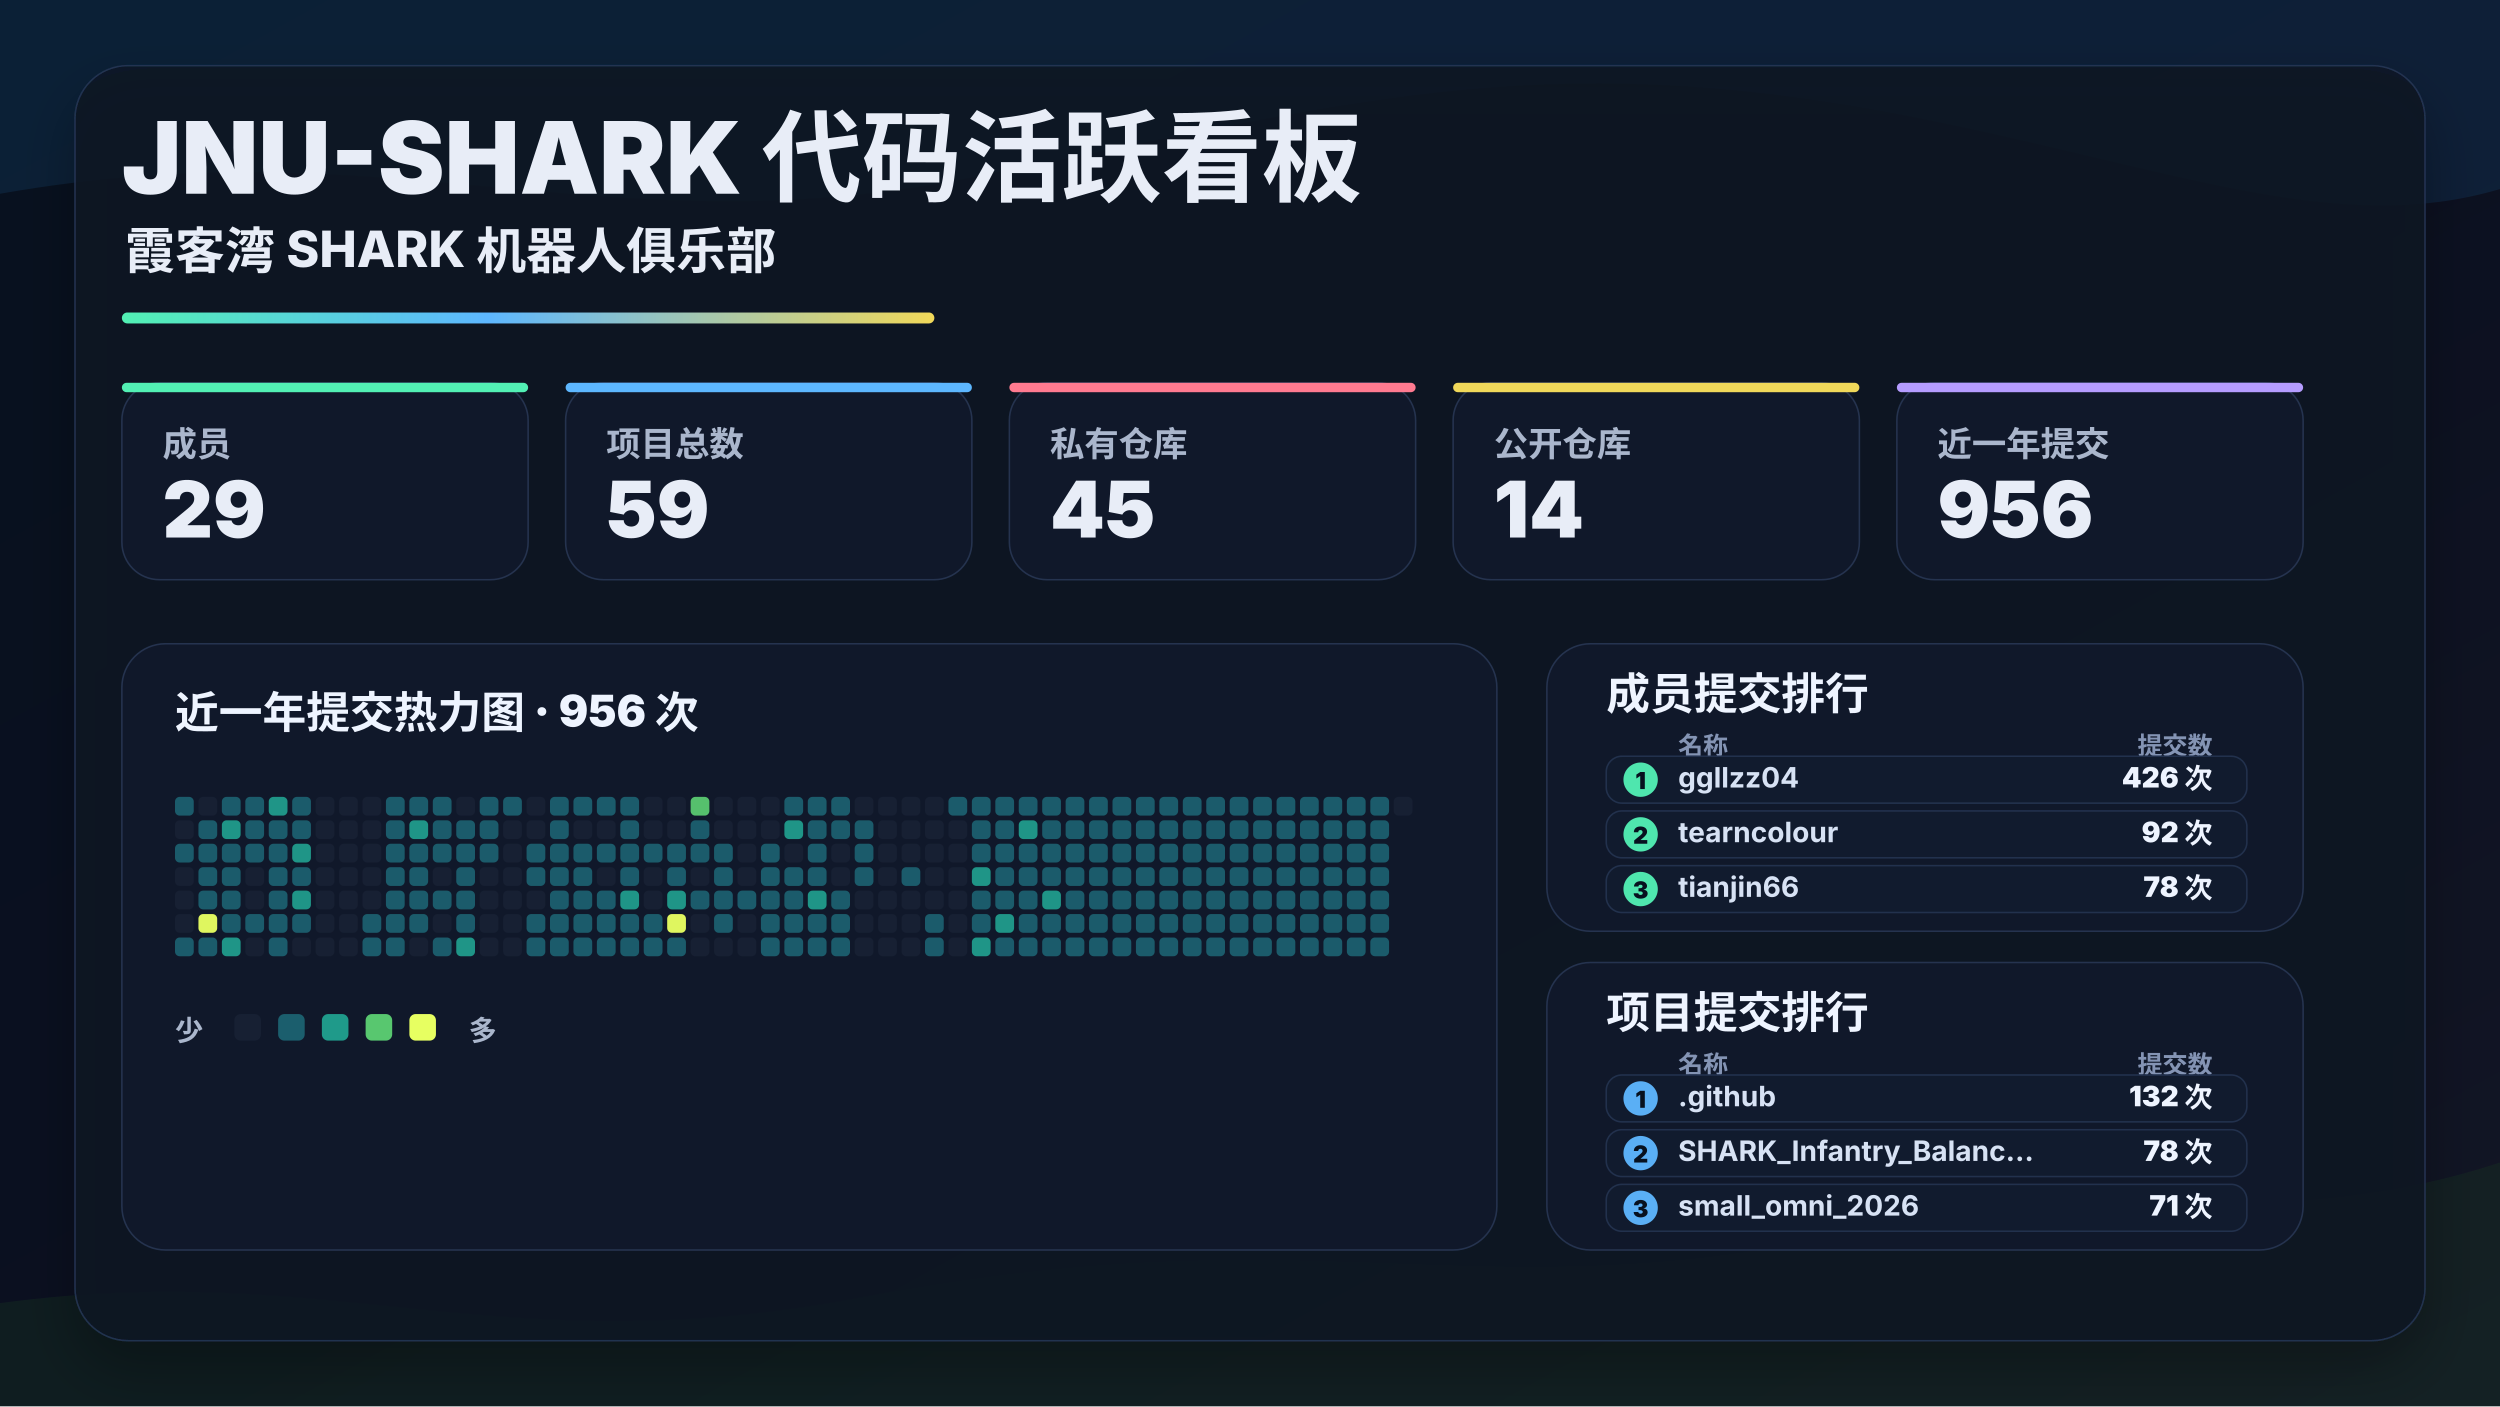
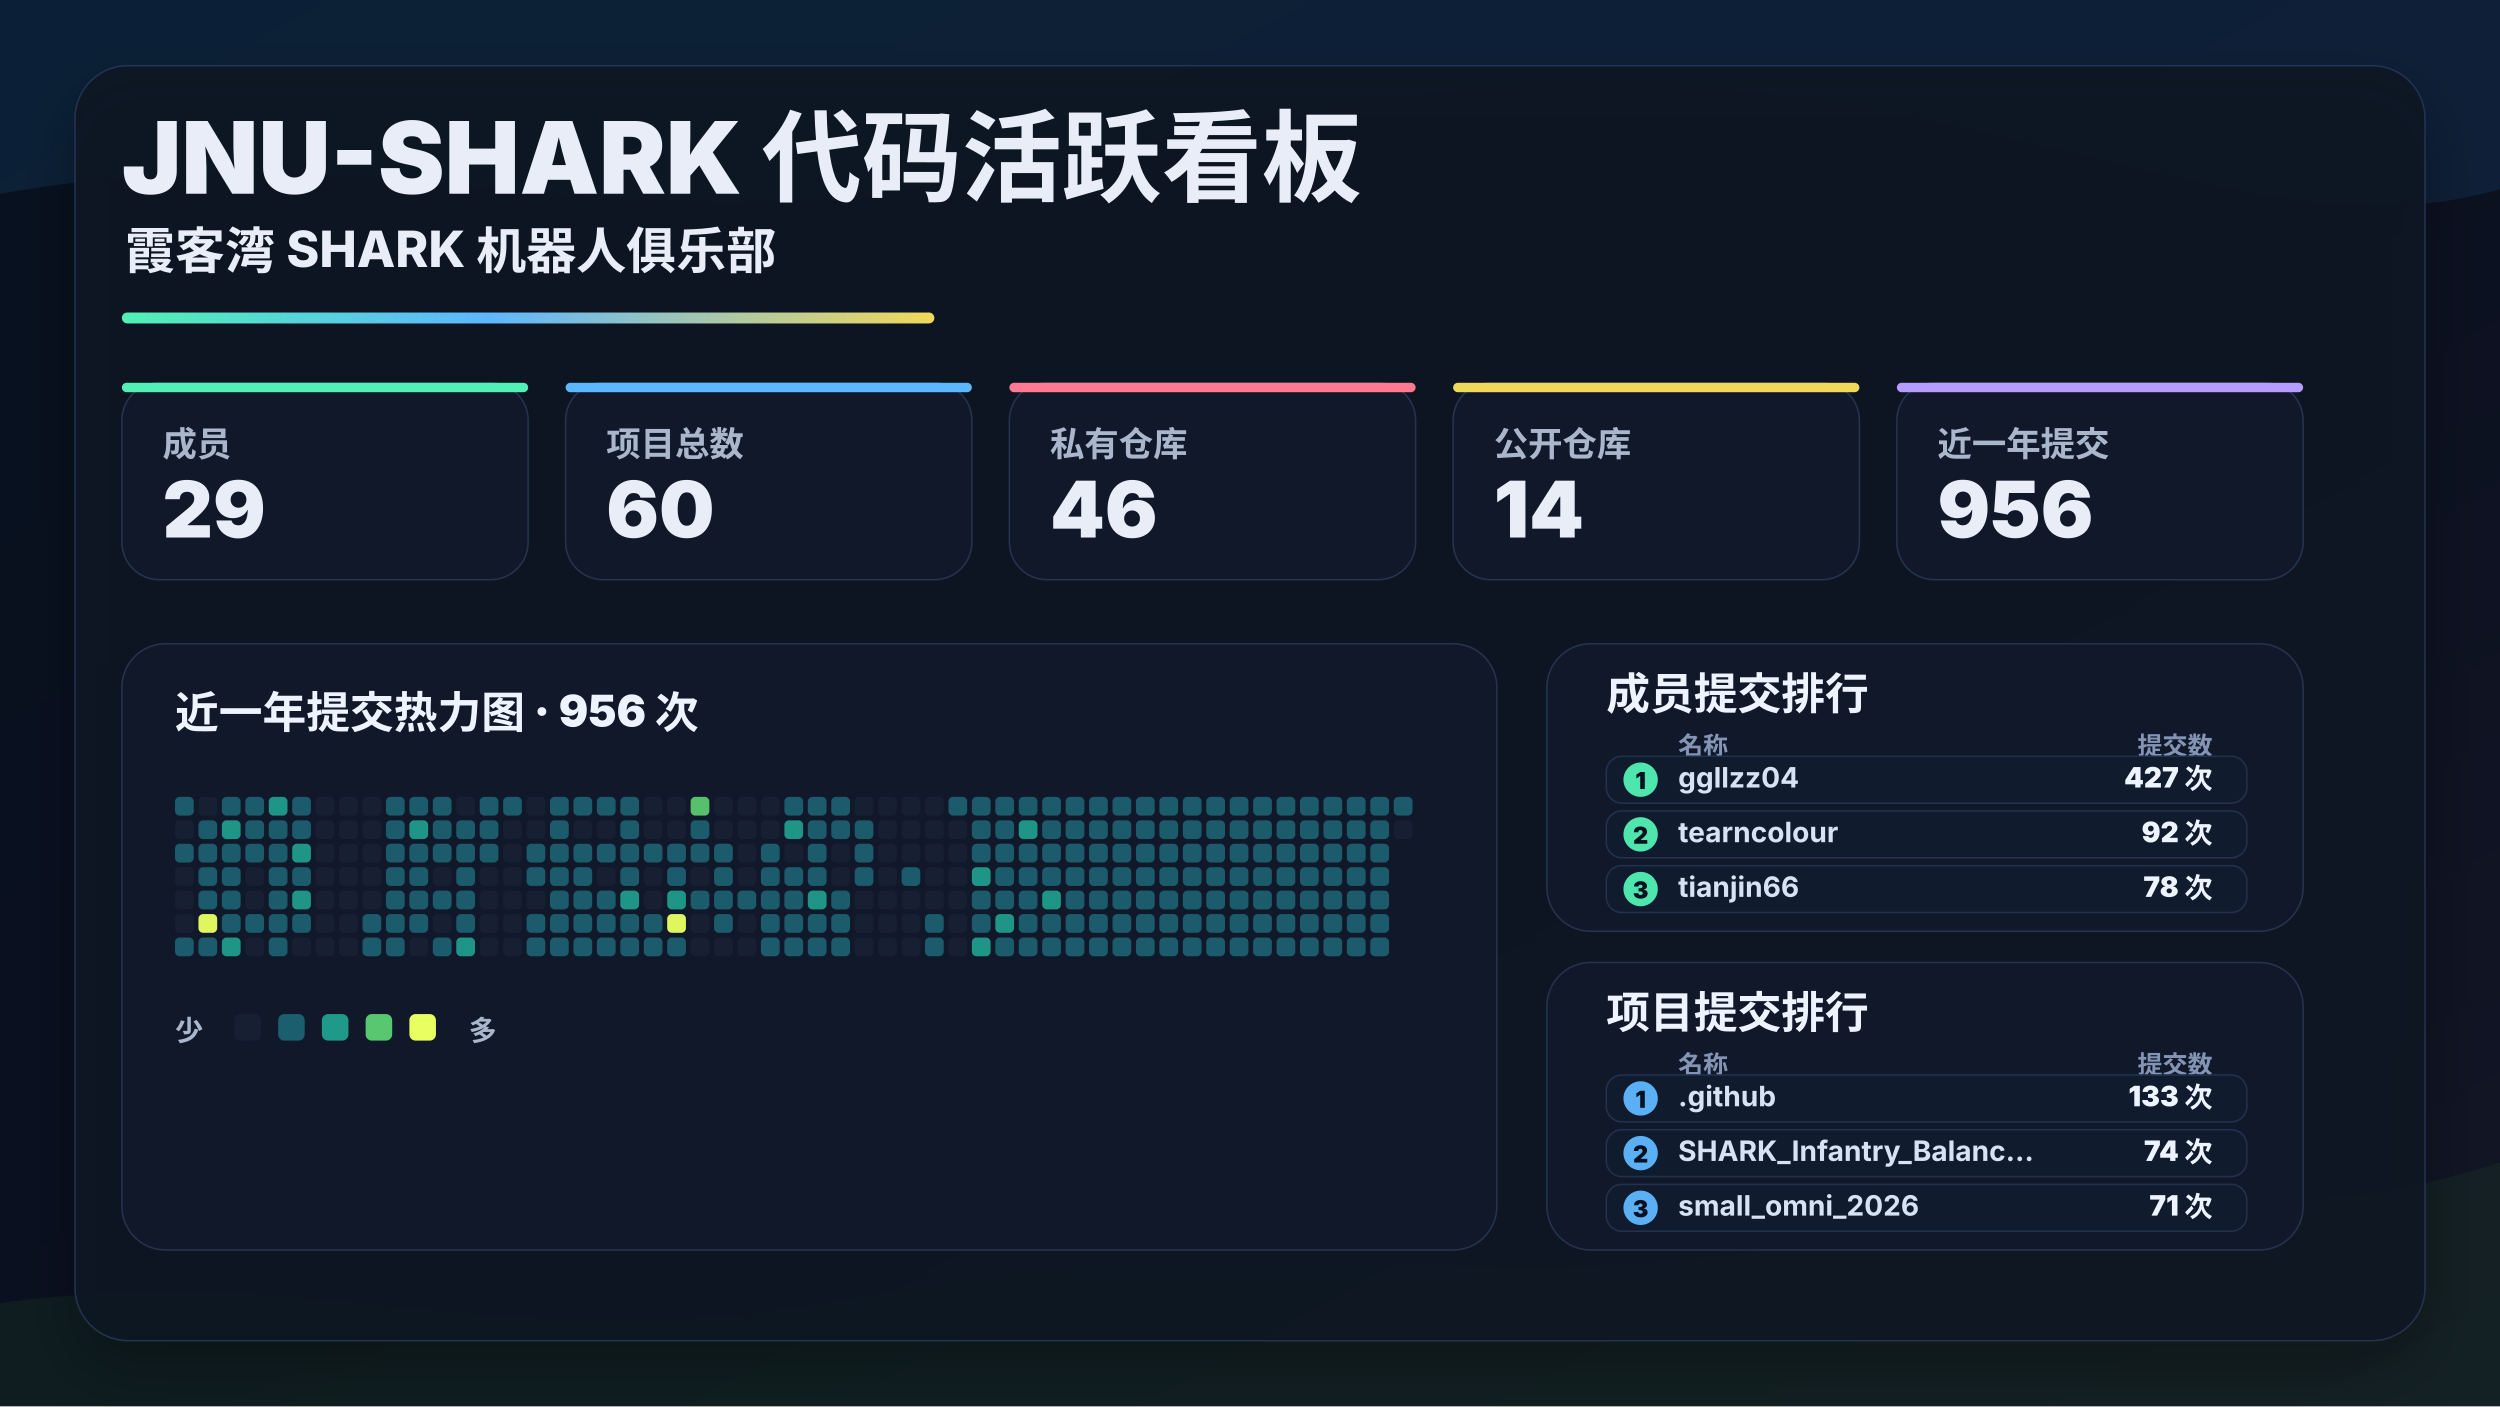
<svg xmlns="http://www.w3.org/2000/svg" width="1600" height="900" viewBox="0 0 1600 900" role="img" aria-labelledby="title desc">
  <defs>
    <linearGradient id="bg" x1="0" y1="0" x2="1" y2="1">
      <stop offset="0" stop-color="#07111f" />
      <stop offset="0.52" stop-color="#0b1020" />
      <stop offset="1" stop-color="#131625" />
    </linearGradient>
    <linearGradient id="hero" x1="0" y1="0" x2="1" y2="0">
      <stop offset="0" stop-color="#52f0b4" />
      <stop offset="0.45" stop-color="#5db7ff" />
      <stop offset="1" stop-color="#f0d85a" />
    </linearGradient>
    <filter id="softShadow" x="-10%" y="-10%" width="120%" height="120%">
      <feDropShadow dx="0" dy="18" stdDeviation="18" flood-color="#000000" flood-opacity="0.32" />
    </filter>
  </defs>
  <style>
    text { font-family: Inter, ui-sans-serif, system-ui, -apple-system, BlinkMacSystemFont, "Segoe UI", "PingFang SC", "Microsoft YaHei", sans-serif; fill: #e8edf7; }
    .title { font-size: 64px; font-weight: 900; letter-spacing: 0; }
    .subtitle { font-size: 32px; font-weight: 780; fill: #e8edf7; }
    .label { font-size: 22px; fill: #aab6cc; font-weight: 760; }
    .stat { font-size: 50px; font-weight: 900; }
    .section-title { font-size: 28px; font-weight: 860; fill: #eef4ff; }
    .table-head { font-size: 16px; fill: #8494b4; font-weight: 720; }
    .row-name { font-size: 18px; fill: #d7e2f4; font-weight: 720; }
    .row-value { font-size: 18px; fill: #eef4ff; font-weight: 860; }
    .rank { font-size: 15px; fill: #07111f; font-weight: 900; }
    .tiny { font-size: 18px; fill: #aab6cc; font-weight: 620; }
  </style>
  <rect width="1600" height="900" fill="url(#bg)" />
  <path d="M0 124 C250 80 385 160 620 114 C860 67 982 28 1220 74 C1392 108 1495 152 1600 121 L1600 0 L0 0 Z" fill="#12385c" opacity="0.38" />
  <path d="M0 834 C216 805 318 875 553 830 C835 776 935 837 1160 794 C1350 758 1464 789 1600 744 L1600 900 L0 900 Z" fill="#173622" opacity="0.36" />
  <g filter="url(#softShadow)">
    <rect x="48" y="42" width="1504" height="816" rx="34" fill="#0b1324" opacity="0.88" stroke="#263654" />
  </g>
  <text x="78" y="124" class="title">JNU-SHARK 代码活跃看板</text>
  <text x="80" y="172" class="subtitle">霞客湾 SHARK 机器人俱乐部</text>
  <rect x="78" y="200" width="520" height="7" rx="3.5" fill="url(#hero)" />
  <g>
    <rect x="78" y="245" width="260" height="126" rx="24" fill="#10182a" stroke="#25334f" />
    <rect x="78" y="245" width="260" height="6" rx="3" fill="#52f0b4" />
    <text x="104" y="292" class="label">成员</text>
    <text x="104" y="344" class="stat">29</text>
  </g>
  <g>
    <rect x="362" y="245" width="260" height="126" rx="24" fill="#10182a" stroke="#25334f" />
    <rect x="362" y="245" width="260" height="6" rx="3" fill="#5db7ff" />
    <text x="388" y="292" class="label">项目总数</text>
-     <text x="388" y="344" class="stat">59</text>
+     <text x="388" y="344" class="stat">60</text>
  </g>
  <g>
    <rect x="646" y="245" width="260" height="126" rx="24" fill="#10182a" stroke="#25334f" />
    <rect x="646" y="245" width="260" height="6" rx="3" fill="#ff7a90" />
    <text x="672" y="292" class="label">私有仓库</text>
-     <text x="672" y="344" class="stat">45</text>
+     <text x="672" y="344" class="stat">46</text>
  </g>
  <g>
    <rect x="930" y="245" width="260" height="126" rx="24" fill="#10182a" stroke="#25334f" />
    <rect x="930" y="245" width="260" height="6" rx="3" fill="#f0d85a" />
    <text x="956" y="292" class="label">公开仓库</text>
    <text x="956" y="344" class="stat">14</text>
  </g>
  <g>
    <rect x="1214" y="245" width="260" height="126" rx="24" fill="#10182a" stroke="#25334f" />
    <rect x="1214" y="245" width="260" height="6" rx="3" fill="#b59cff" />
    <text x="1240" y="292" class="label">近一年提交</text>
    <text x="1240" y="344" class="stat">956</text>
  </g>
  <rect x="78" y="412" width="880" height="388" rx="28" fill="#10182a" stroke="#25334f" />
  <text x="112" y="466" class="section-title">近一年提交热力图 · 956 次</text>
  <rect x="112" y="510" width="12" height="12" rx="3" fill="#1b5e6d" opacity="0.96" />
  <rect x="112" y="525" width="12" height="12" rx="3" fill="#172033" opacity="0.96" />
  <rect x="112" y="540" width="12" height="12" rx="3" fill="#1b5e6d" opacity="0.96" />
  <rect x="112" y="555" width="12" height="12" rx="3" fill="#172033" opacity="0.96" />
  <rect x="112" y="570" width="12" height="12" rx="3" fill="#172033" opacity="0.96" />
  <rect x="112" y="585" width="12" height="12" rx="3" fill="#172033" opacity="0.96" />
  <rect x="112" y="600" width="12" height="12" rx="3" fill="#1b5e6d" opacity="0.96" />
  <rect x="127" y="510" width="12" height="12" rx="3" fill="#172033" opacity="0.96" />
  <rect x="127" y="525" width="12" height="12" rx="3" fill="#1b5e6d" opacity="0.96" />
  <rect x="127" y="540" width="12" height="12" rx="3" fill="#1b5e6d" opacity="0.96" />
  <rect x="127" y="555" width="12" height="12" rx="3" fill="#1b5e6d" opacity="0.96" />
  <rect x="127" y="570" width="12" height="12" rx="3" fill="#1b5e6d" opacity="0.96" />
  <rect x="127" y="585" width="12" height="12" rx="3" fill="#e7ff61" opacity="0.96" />
  <rect x="127" y="600" width="12" height="12" rx="3" fill="#1b5e6d" opacity="0.96" />
  <rect x="142" y="510" width="12" height="12" rx="3" fill="#1b5e6d" opacity="0.96" />
  <rect x="142" y="525" width="12" height="12" rx="3" fill="#1f9a8a" opacity="0.96" />
  <rect x="142" y="540" width="12" height="12" rx="3" fill="#1b5e6d" opacity="0.96" />
  <rect x="142" y="555" width="12" height="12" rx="3" fill="#1b5e6d" opacity="0.96" />
  <rect x="142" y="570" width="12" height="12" rx="3" fill="#1b5e6d" opacity="0.96" />
  <rect x="142" y="585" width="12" height="12" rx="3" fill="#1b5e6d" opacity="0.96" />
  <rect x="142" y="600" width="12" height="12" rx="3" fill="#1f9a8a" opacity="0.96" />
  <rect x="157" y="510" width="12" height="12" rx="3" fill="#1b5e6d" opacity="0.96" />
  <rect x="157" y="525" width="12" height="12" rx="3" fill="#1b5e6d" opacity="0.96" />
  <rect x="157" y="540" width="12" height="12" rx="3" fill="#1b5e6d" opacity="0.96" />
  <rect x="157" y="555" width="12" height="12" rx="3" fill="#172033" opacity="0.96" />
  <rect x="157" y="570" width="12" height="12" rx="3" fill="#172033" opacity="0.96" />
  <rect x="157" y="585" width="12" height="12" rx="3" fill="#1b5e6d" opacity="0.96" />
  <rect x="157" y="600" width="12" height="12" rx="3" fill="#172033" opacity="0.96" />
  <rect x="172" y="510" width="12" height="12" rx="3" fill="#1f9a8a" opacity="0.96" />
  <rect x="172" y="525" width="12" height="12" rx="3" fill="#1b5e6d" opacity="0.96" />
  <rect x="172" y="540" width="12" height="12" rx="3" fill="#1b5e6d" opacity="0.96" />
  <rect x="172" y="555" width="12" height="12" rx="3" fill="#1b5e6d" opacity="0.96" />
  <rect x="172" y="570" width="12" height="12" rx="3" fill="#1b5e6d" opacity="0.96" />
  <rect x="172" y="585" width="12" height="12" rx="3" fill="#1b5e6d" opacity="0.96" />
  <rect x="172" y="600" width="12" height="12" rx="3" fill="#1b5e6d" opacity="0.96" />
  <rect x="187" y="510" width="12" height="12" rx="3" fill="#1b5e6d" opacity="0.96" />
  <rect x="187" y="525" width="12" height="12" rx="3" fill="#1b5e6d" opacity="0.96" />
  <rect x="187" y="540" width="12" height="12" rx="3" fill="#1f9a8a" opacity="0.96" />
  <rect x="187" y="555" width="12" height="12" rx="3" fill="#1b5e6d" opacity="0.96" />
  <rect x="187" y="570" width="12" height="12" rx="3" fill="#1f9a8a" opacity="0.96" />
  <rect x="187" y="585" width="12" height="12" rx="3" fill="#1b5e6d" opacity="0.96" />
  <rect x="187" y="600" width="12" height="12" rx="3" fill="#172033" opacity="0.96" />
  <rect x="202" y="510" width="12" height="12" rx="3" fill="#172033" opacity="0.96" />
  <rect x="202" y="525" width="12" height="12" rx="3" fill="#172033" opacity="0.96" />
  <rect x="202" y="540" width="12" height="12" rx="3" fill="#172033" opacity="0.96" />
  <rect x="202" y="555" width="12" height="12" rx="3" fill="#172033" opacity="0.96" />
  <rect x="202" y="570" width="12" height="12" rx="3" fill="#172033" opacity="0.96" />
  <rect x="202" y="585" width="12" height="12" rx="3" fill="#172033" opacity="0.96" />
  <rect x="202" y="600" width="12" height="12" rx="3" fill="#172033" opacity="0.96" />
  <rect x="217" y="510" width="12" height="12" rx="3" fill="#172033" opacity="0.96" />
  <rect x="217" y="525" width="12" height="12" rx="3" fill="#172033" opacity="0.96" />
  <rect x="217" y="540" width="12" height="12" rx="3" fill="#172033" opacity="0.96" />
  <rect x="217" y="555" width="12" height="12" rx="3" fill="#172033" opacity="0.96" />
  <rect x="217" y="570" width="12" height="12" rx="3" fill="#172033" opacity="0.96" />
  <rect x="217" y="585" width="12" height="12" rx="3" fill="#172033" opacity="0.96" />
  <rect x="217" y="600" width="12" height="12" rx="3" fill="#172033" opacity="0.96" />
  <rect x="232" y="510" width="12" height="12" rx="3" fill="#172033" opacity="0.96" />
  <rect x="232" y="525" width="12" height="12" rx="3" fill="#172033" opacity="0.96" />
  <rect x="232" y="540" width="12" height="12" rx="3" fill="#172033" opacity="0.96" />
  <rect x="232" y="555" width="12" height="12" rx="3" fill="#172033" opacity="0.96" />
  <rect x="232" y="570" width="12" height="12" rx="3" fill="#172033" opacity="0.96" />
  <rect x="232" y="585" width="12" height="12" rx="3" fill="#1b5e6d" opacity="0.96" />
  <rect x="232" y="600" width="12" height="12" rx="3" fill="#1b5e6d" opacity="0.96" />
  <rect x="247" y="510" width="12" height="12" rx="3" fill="#1b5e6d" opacity="0.96" />
  <rect x="247" y="525" width="12" height="12" rx="3" fill="#1b5e6d" opacity="0.96" />
  <rect x="247" y="540" width="12" height="12" rx="3" fill="#1b5e6d" opacity="0.96" />
  <rect x="247" y="555" width="12" height="12" rx="3" fill="#1b5e6d" opacity="0.96" />
  <rect x="247" y="570" width="12" height="12" rx="3" fill="#1b5e6d" opacity="0.96" />
  <rect x="247" y="585" width="12" height="12" rx="3" fill="#1b5e6d" opacity="0.96" />
  <rect x="247" y="600" width="12" height="12" rx="3" fill="#1b5e6d" opacity="0.96" />
  <rect x="262" y="510" width="12" height="12" rx="3" fill="#1b5e6d" opacity="0.96" />
  <rect x="262" y="525" width="12" height="12" rx="3" fill="#1f9a8a" opacity="0.96" />
  <rect x="262" y="540" width="12" height="12" rx="3" fill="#1b5e6d" opacity="0.96" />
  <rect x="262" y="555" width="12" height="12" rx="3" fill="#1b5e6d" opacity="0.96" />
  <rect x="262" y="570" width="12" height="12" rx="3" fill="#1b5e6d" opacity="0.96" />
  <rect x="262" y="585" width="12" height="12" rx="3" fill="#1b5e6d" opacity="0.96" />
  <rect x="262" y="600" width="12" height="12" rx="3" fill="#172033" opacity="0.96" />
  <rect x="277" y="510" width="12" height="12" rx="3" fill="#1b5e6d" opacity="0.96" />
  <rect x="277" y="525" width="12" height="12" rx="3" fill="#1b5e6d" opacity="0.96" />
  <rect x="277" y="540" width="12" height="12" rx="3" fill="#1b5e6d" opacity="0.96" />
  <rect x="277" y="555" width="12" height="12" rx="3" fill="#172033" opacity="0.96" />
  <rect x="277" y="570" width="12" height="12" rx="3" fill="#1b5e6d" opacity="0.96" />
  <rect x="277" y="585" width="12" height="12" rx="3" fill="#172033" opacity="0.96" />
  <rect x="277" y="600" width="12" height="12" rx="3" fill="#1b5e6d" opacity="0.96" />
  <rect x="292" y="510" width="12" height="12" rx="3" fill="#172033" opacity="0.96" />
  <rect x="292" y="525" width="12" height="12" rx="3" fill="#1b5e6d" opacity="0.96" />
  <rect x="292" y="540" width="12" height="12" rx="3" fill="#1b5e6d" opacity="0.96" />
  <rect x="292" y="555" width="12" height="12" rx="3" fill="#1b5e6d" opacity="0.96" />
  <rect x="292" y="570" width="12" height="12" rx="3" fill="#1b5e6d" opacity="0.96" />
  <rect x="292" y="585" width="12" height="12" rx="3" fill="#1b5e6d" opacity="0.96" />
  <rect x="292" y="600" width="12" height="12" rx="3" fill="#1f9a8a" opacity="0.96" />
  <rect x="307" y="510" width="12" height="12" rx="3" fill="#1b5e6d" opacity="0.96" />
  <rect x="307" y="525" width="12" height="12" rx="3" fill="#1b5e6d" opacity="0.96" />
  <rect x="307" y="540" width="12" height="12" rx="3" fill="#1b5e6d" opacity="0.96" />
  <rect x="307" y="555" width="12" height="12" rx="3" fill="#172033" opacity="0.96" />
  <rect x="307" y="570" width="12" height="12" rx="3" fill="#172033" opacity="0.96" />
  <rect x="307" y="585" width="12" height="12" rx="3" fill="#172033" opacity="0.96" />
  <rect x="307" y="600" width="12" height="12" rx="3" fill="#172033" opacity="0.96" />
  <rect x="322" y="510" width="12" height="12" rx="3" fill="#1b5e6d" opacity="0.96" />
  <rect x="322" y="525" width="12" height="12" rx="3" fill="#172033" opacity="0.96" />
  <rect x="322" y="540" width="12" height="12" rx="3" fill="#172033" opacity="0.96" />
  <rect x="322" y="555" width="12" height="12" rx="3" fill="#172033" opacity="0.96" />
  <rect x="322" y="570" width="12" height="12" rx="3" fill="#172033" opacity="0.96" />
  <rect x="322" y="585" width="12" height="12" rx="3" fill="#172033" opacity="0.96" />
  <rect x="322" y="600" width="12" height="12" rx="3" fill="#172033" opacity="0.96" />
  <rect x="337" y="510" width="12" height="12" rx="3" fill="#172033" opacity="0.96" />
  <rect x="337" y="525" width="12" height="12" rx="3" fill="#172033" opacity="0.96" />
  <rect x="337" y="540" width="12" height="12" rx="3" fill="#1b5e6d" opacity="0.96" />
  <rect x="337" y="555" width="12" height="12" rx="3" fill="#1b5e6d" opacity="0.96" />
  <rect x="337" y="570" width="12" height="12" rx="3" fill="#172033" opacity="0.96" />
  <rect x="337" y="585" width="12" height="12" rx="3" fill="#1b5e6d" opacity="0.96" />
  <rect x="337" y="600" width="12" height="12" rx="3" fill="#1b5e6d" opacity="0.96" />
  <rect x="352" y="510" width="12" height="12" rx="3" fill="#1b5e6d" opacity="0.96" />
  <rect x="352" y="525" width="12" height="12" rx="3" fill="#1b5e6d" opacity="0.96" />
  <rect x="352" y="540" width="12" height="12" rx="3" fill="#1b5e6d" opacity="0.96" />
  <rect x="352" y="555" width="12" height="12" rx="3" fill="#1b5e6d" opacity="0.96" />
  <rect x="352" y="570" width="12" height="12" rx="3" fill="#1b5e6d" opacity="0.96" />
  <rect x="352" y="585" width="12" height="12" rx="3" fill="#1b5e6d" opacity="0.96" />
  <rect x="352" y="600" width="12" height="12" rx="3" fill="#1b5e6d" opacity="0.96" />
  <rect x="367" y="510" width="12" height="12" rx="3" fill="#1b5e6d" opacity="0.96" />
  <rect x="367" y="525" width="12" height="12" rx="3" fill="#172033" opacity="0.96" />
  <rect x="367" y="540" width="12" height="12" rx="3" fill="#1b5e6d" opacity="0.96" />
  <rect x="367" y="555" width="12" height="12" rx="3" fill="#1b5e6d" opacity="0.96" />
  <rect x="367" y="570" width="12" height="12" rx="3" fill="#1b5e6d" opacity="0.96" />
  <rect x="367" y="585" width="12" height="12" rx="3" fill="#1b5e6d" opacity="0.96" />
  <rect x="367" y="600" width="12" height="12" rx="3" fill="#1b5e6d" opacity="0.96" />
  <rect x="382" y="510" width="12" height="12" rx="3" fill="#1b5e6d" opacity="0.96" />
  <rect x="382" y="525" width="12" height="12" rx="3" fill="#172033" opacity="0.96" />
  <rect x="382" y="540" width="12" height="12" rx="3" fill="#1b5e6d" opacity="0.96" />
  <rect x="382" y="555" width="12" height="12" rx="3" fill="#172033" opacity="0.96" />
  <rect x="382" y="570" width="12" height="12" rx="3" fill="#1b5e6d" opacity="0.96" />
  <rect x="382" y="585" width="12" height="12" rx="3" fill="#1b5e6d" opacity="0.96" />
  <rect x="382" y="600" width="12" height="12" rx="3" fill="#1b5e6d" opacity="0.96" />
  <rect x="397" y="510" width="12" height="12" rx="3" fill="#1b5e6d" opacity="0.96" />
  <rect x="397" y="525" width="12" height="12" rx="3" fill="#1b5e6d" opacity="0.96" />
  <rect x="397" y="540" width="12" height="12" rx="3" fill="#1b5e6d" opacity="0.96" />
  <rect x="397" y="555" width="12" height="12" rx="3" fill="#1b5e6d" opacity="0.96" />
  <rect x="397" y="570" width="12" height="12" rx="3" fill="#1f9a8a" opacity="0.96" />
  <rect x="397" y="585" width="12" height="12" rx="3" fill="#1b5e6d" opacity="0.96" />
  <rect x="397" y="600" width="12" height="12" rx="3" fill="#1b5e6d" opacity="0.96" />
  <rect x="412" y="510" width="12" height="12" rx="3" fill="#172033" opacity="0.96" />
  <rect x="412" y="525" width="12" height="12" rx="3" fill="#172033" opacity="0.96" />
  <rect x="412" y="540" width="12" height="12" rx="3" fill="#1b5e6d" opacity="0.96" />
  <rect x="412" y="555" width="12" height="12" rx="3" fill="#172033" opacity="0.96" />
  <rect x="412" y="570" width="12" height="12" rx="3" fill="#172033" opacity="0.96" />
  <rect x="412" y="585" width="12" height="12" rx="3" fill="#1b5e6d" opacity="0.96" />
  <rect x="412" y="600" width="12" height="12" rx="3" fill="#1b5e6d" opacity="0.96" />
  <rect x="427" y="510" width="12" height="12" rx="3" fill="#172033" opacity="0.96" />
  <rect x="427" y="525" width="12" height="12" rx="3" fill="#172033" opacity="0.96" />
  <rect x="427" y="540" width="12" height="12" rx="3" fill="#1b5e6d" opacity="0.96" />
  <rect x="427" y="555" width="12" height="12" rx="3" fill="#1b5e6d" opacity="0.96" />
  <rect x="427" y="570" width="12" height="12" rx="3" fill="#1f9a8a" opacity="0.96" />
  <rect x="427" y="585" width="12" height="12" rx="3" fill="#e7ff61" opacity="0.96" />
  <rect x="427" y="600" width="12" height="12" rx="3" fill="#1b5e6d" opacity="0.96" />
  <rect x="442" y="510" width="12" height="12" rx="3" fill="#58c76f" opacity="0.96" />
  <rect x="442" y="525" width="12" height="12" rx="3" fill="#1b5e6d" opacity="0.96" />
  <rect x="442" y="540" width="12" height="12" rx="3" fill="#1b5e6d" opacity="0.96" />
  <rect x="442" y="555" width="12" height="12" rx="3" fill="#172033" opacity="0.96" />
  <rect x="442" y="570" width="12" height="12" rx="3" fill="#1b5e6d" opacity="0.96" />
  <rect x="442" y="585" width="12" height="12" rx="3" fill="#172033" opacity="0.96" />
  <rect x="442" y="600" width="12" height="12" rx="3" fill="#172033" opacity="0.96" />
  <rect x="457" y="510" width="12" height="12" rx="3" fill="#172033" opacity="0.96" />
  <rect x="457" y="525" width="12" height="12" rx="3" fill="#172033" opacity="0.96" />
  <rect x="457" y="540" width="12" height="12" rx="3" fill="#1b5e6d" opacity="0.96" />
  <rect x="457" y="555" width="12" height="12" rx="3" fill="#1b5e6d" opacity="0.96" />
  <rect x="457" y="570" width="12" height="12" rx="3" fill="#1b5e6d" opacity="0.96" />
  <rect x="457" y="585" width="12" height="12" rx="3" fill="#1b5e6d" opacity="0.96" />
  <rect x="457" y="600" width="12" height="12" rx="3" fill="#172033" opacity="0.96" />
  <rect x="472" y="510" width="12" height="12" rx="3" fill="#172033" opacity="0.96" />
  <rect x="472" y="525" width="12" height="12" rx="3" fill="#172033" opacity="0.96" />
  <rect x="472" y="540" width="12" height="12" rx="3" fill="#172033" opacity="0.96" />
  <rect x="472" y="555" width="12" height="12" rx="3" fill="#172033" opacity="0.96" />
  <rect x="472" y="570" width="12" height="12" rx="3" fill="#1b5e6d" opacity="0.96" />
  <rect x="472" y="585" width="12" height="12" rx="3" fill="#172033" opacity="0.96" />
  <rect x="472" y="600" width="12" height="12" rx="3" fill="#172033" opacity="0.96" />
  <rect x="487" y="510" width="12" height="12" rx="3" fill="#172033" opacity="0.96" />
  <rect x="487" y="525" width="12" height="12" rx="3" fill="#172033" opacity="0.96" />
  <rect x="487" y="540" width="12" height="12" rx="3" fill="#1b5e6d" opacity="0.96" />
  <rect x="487" y="555" width="12" height="12" rx="3" fill="#1b5e6d" opacity="0.96" />
  <rect x="487" y="570" width="12" height="12" rx="3" fill="#1b5e6d" opacity="0.96" />
  <rect x="487" y="585" width="12" height="12" rx="3" fill="#1b5e6d" opacity="0.96" />
  <rect x="487" y="600" width="12" height="12" rx="3" fill="#1b5e6d" opacity="0.96" />
  <rect x="502" y="510" width="12" height="12" rx="3" fill="#1b5e6d" opacity="0.96" />
  <rect x="502" y="525" width="12" height="12" rx="3" fill="#1f9a8a" opacity="0.96" />
  <rect x="502" y="540" width="12" height="12" rx="3" fill="#172033" opacity="0.96" />
  <rect x="502" y="555" width="12" height="12" rx="3" fill="#1b5e6d" opacity="0.96" />
  <rect x="502" y="570" width="12" height="12" rx="3" fill="#1b5e6d" opacity="0.96" />
  <rect x="502" y="585" width="12" height="12" rx="3" fill="#1b5e6d" opacity="0.96" />
  <rect x="502" y="600" width="12" height="12" rx="3" fill="#1b5e6d" opacity="0.96" />
  <rect x="517" y="510" width="12" height="12" rx="3" fill="#1b5e6d" opacity="0.96" />
  <rect x="517" y="525" width="12" height="12" rx="3" fill="#1b5e6d" opacity="0.96" />
  <rect x="517" y="540" width="12" height="12" rx="3" fill="#1b5e6d" opacity="0.96" />
  <rect x="517" y="555" width="12" height="12" rx="3" fill="#1b5e6d" opacity="0.96" />
  <rect x="517" y="570" width="12" height="12" rx="3" fill="#1f9a8a" opacity="0.96" />
  <rect x="517" y="585" width="12" height="12" rx="3" fill="#1b5e6d" opacity="0.96" />
  <rect x="517" y="600" width="12" height="12" rx="3" fill="#1b5e6d" opacity="0.96" />
  <rect x="532" y="510" width="12" height="12" rx="3" fill="#1b5e6d" opacity="0.96" />
  <rect x="532" y="525" width="12" height="12" rx="3" fill="#1b5e6d" opacity="0.96" />
  <rect x="532" y="540" width="12" height="12" rx="3" fill="#172033" opacity="0.96" />
  <rect x="532" y="555" width="12" height="12" rx="3" fill="#172033" opacity="0.96" />
  <rect x="532" y="570" width="12" height="12" rx="3" fill="#1b5e6d" opacity="0.96" />
  <rect x="532" y="585" width="12" height="12" rx="3" fill="#1b5e6d" opacity="0.96" />
  <rect x="532" y="600" width="12" height="12" rx="3" fill="#1b5e6d" opacity="0.96" />
  <rect x="547" y="510" width="12" height="12" rx="3" fill="#172033" opacity="0.96" />
  <rect x="547" y="525" width="12" height="12" rx="3" fill="#1b5e6d" opacity="0.96" />
  <rect x="547" y="540" width="12" height="12" rx="3" fill="#1b5e6d" opacity="0.96" />
  <rect x="547" y="555" width="12" height="12" rx="3" fill="#1b5e6d" opacity="0.96" />
  <rect x="547" y="570" width="12" height="12" rx="3" fill="#172033" opacity="0.96" />
  <rect x="547" y="585" width="12" height="12" rx="3" fill="#172033" opacity="0.96" />
  <rect x="547" y="600" width="12" height="12" rx="3" fill="#172033" opacity="0.96" />
  <rect x="562" y="510" width="12" height="12" rx="3" fill="#172033" opacity="0.96" />
  <rect x="562" y="525" width="12" height="12" rx="3" fill="#172033" opacity="0.96" />
  <rect x="562" y="540" width="12" height="12" rx="3" fill="#172033" opacity="0.96" />
  <rect x="562" y="555" width="12" height="12" rx="3" fill="#172033" opacity="0.96" />
  <rect x="562" y="570" width="12" height="12" rx="3" fill="#172033" opacity="0.96" />
  <rect x="562" y="585" width="12" height="12" rx="3" fill="#172033" opacity="0.96" />
  <rect x="562" y="600" width="12" height="12" rx="3" fill="#172033" opacity="0.96" />
  <rect x="577" y="510" width="12" height="12" rx="3" fill="#172033" opacity="0.96" />
  <rect x="577" y="525" width="12" height="12" rx="3" fill="#172033" opacity="0.96" />
  <rect x="577" y="540" width="12" height="12" rx="3" fill="#172033" opacity="0.96" />
  <rect x="577" y="555" width="12" height="12" rx="3" fill="#1b5e6d" opacity="0.96" />
  <rect x="577" y="570" width="12" height="12" rx="3" fill="#172033" opacity="0.96" />
  <rect x="577" y="585" width="12" height="12" rx="3" fill="#172033" opacity="0.96" />
  <rect x="577" y="600" width="12" height="12" rx="3" fill="#172033" opacity="0.96" />
  <rect x="592" y="510" width="12" height="12" rx="3" fill="#172033" opacity="0.96" />
  <rect x="592" y="525" width="12" height="12" rx="3" fill="#172033" opacity="0.96" />
  <rect x="592" y="540" width="12" height="12" rx="3" fill="#172033" opacity="0.96" />
  <rect x="592" y="555" width="12" height="12" rx="3" fill="#172033" opacity="0.96" />
  <rect x="592" y="570" width="12" height="12" rx="3" fill="#172033" opacity="0.96" />
  <rect x="592" y="585" width="12" height="12" rx="3" fill="#1b5e6d" opacity="0.96" />
  <rect x="592" y="600" width="12" height="12" rx="3" fill="#1b5e6d" opacity="0.96" />
  <rect x="607" y="510" width="12" height="12" rx="3" fill="#1b5e6d" opacity="0.96" />
  <rect x="607" y="525" width="12" height="12" rx="3" fill="#172033" opacity="0.96" />
  <rect x="607" y="540" width="12" height="12" rx="3" fill="#172033" opacity="0.96" />
  <rect x="607" y="555" width="12" height="12" rx="3" fill="#172033" opacity="0.96" />
  <rect x="607" y="570" width="12" height="12" rx="3" fill="#172033" opacity="0.96" />
  <rect x="607" y="585" width="12" height="12" rx="3" fill="#172033" opacity="0.96" />
  <rect x="607" y="600" width="12" height="12" rx="3" fill="#172033" opacity="0.96" />
  <rect x="622" y="510" width="12" height="12" rx="3" fill="#1b5e6d" opacity="0.96" />
  <rect x="622" y="525" width="12" height="12" rx="3" fill="#1b5e6d" opacity="0.96" />
  <rect x="622" y="540" width="12" height="12" rx="3" fill="#1b5e6d" opacity="0.96" />
  <rect x="622" y="555" width="12" height="12" rx="3" fill="#1f9a8a" opacity="0.96" />
  <rect x="622" y="570" width="12" height="12" rx="3" fill="#1b5e6d" opacity="0.96" />
  <rect x="622" y="585" width="12" height="12" rx="3" fill="#1b5e6d" opacity="0.96" />
  <rect x="622" y="600" width="12" height="12" rx="3" fill="#1f9a8a" opacity="0.96" />
  <rect x="637" y="510" width="12" height="12" rx="3" fill="#1b5e6d" opacity="0.96" />
  <rect x="637" y="525" width="12" height="12" rx="3" fill="#1b5e6d" opacity="0.96" />
  <rect x="637" y="540" width="12" height="12" rx="3" fill="#1b5e6d" opacity="0.96" />
  <rect x="637" y="555" width="12" height="12" rx="3" fill="#1b5e6d" opacity="0.96" />
  <rect x="637" y="570" width="12" height="12" rx="3" fill="#1b5e6d" opacity="0.96" />
  <rect x="637" y="585" width="12" height="12" rx="3" fill="#1f9a8a" opacity="0.96" />
  <rect x="637" y="600" width="12" height="12" rx="3" fill="#1b5e6d" opacity="0.96" />
  <rect x="652" y="510" width="12" height="12" rx="3" fill="#1b5e6d" opacity="0.96" />
  <rect x="652" y="525" width="12" height="12" rx="3" fill="#1f9a8a" opacity="0.96" />
  <rect x="652" y="540" width="12" height="12" rx="3" fill="#1b5e6d" opacity="0.96" />
  <rect x="652" y="555" width="12" height="12" rx="3" fill="#1b5e6d" opacity="0.96" />
  <rect x="652" y="570" width="12" height="12" rx="3" fill="#1b5e6d" opacity="0.96" />
  <rect x="652" y="585" width="12" height="12" rx="3" fill="#1b5e6d" opacity="0.96" />
  <rect x="652" y="600" width="12" height="12" rx="3" fill="#1b5e6d" opacity="0.96" />
  <rect x="667" y="510" width="12" height="12" rx="3" fill="#1b5e6d" opacity="0.96" />
  <rect x="667" y="525" width="12" height="12" rx="3" fill="#1b5e6d" opacity="0.96" />
  <rect x="667" y="540" width="12" height="12" rx="3" fill="#1b5e6d" opacity="0.96" />
  <rect x="667" y="555" width="12" height="12" rx="3" fill="#1b5e6d" opacity="0.96" />
  <rect x="667" y="570" width="12" height="12" rx="3" fill="#1f9a8a" opacity="0.96" />
  <rect x="667" y="585" width="12" height="12" rx="3" fill="#1b5e6d" opacity="0.96" />
  <rect x="667" y="600" width="12" height="12" rx="3" fill="#1b5e6d" opacity="0.96" />
  <rect x="682" y="510" width="12" height="12" rx="3" fill="#1b5e6d" opacity="0.96" />
  <rect x="682" y="525" width="12" height="12" rx="3" fill="#1b5e6d" opacity="0.96" />
  <rect x="682" y="540" width="12" height="12" rx="3" fill="#1b5e6d" opacity="0.96" />
  <rect x="682" y="555" width="12" height="12" rx="3" fill="#1b5e6d" opacity="0.96" />
  <rect x="682" y="570" width="12" height="12" rx="3" fill="#1b5e6d" opacity="0.96" />
  <rect x="682" y="585" width="12" height="12" rx="3" fill="#1b5e6d" opacity="0.96" />
  <rect x="682" y="600" width="12" height="12" rx="3" fill="#1b5e6d" opacity="0.96" />
  <rect x="697" y="510" width="12" height="12" rx="3" fill="#1b5e6d" opacity="0.96" />
  <rect x="697" y="525" width="12" height="12" rx="3" fill="#1b5e6d" opacity="0.96" />
  <rect x="697" y="540" width="12" height="12" rx="3" fill="#1b5e6d" opacity="0.96" />
  <rect x="697" y="555" width="12" height="12" rx="3" fill="#1b5e6d" opacity="0.96" />
  <rect x="697" y="570" width="12" height="12" rx="3" fill="#1b5e6d" opacity="0.96" />
  <rect x="697" y="585" width="12" height="12" rx="3" fill="#1b5e6d" opacity="0.96" />
  <rect x="697" y="600" width="12" height="12" rx="3" fill="#1b5e6d" opacity="0.96" />
  <rect x="712" y="510" width="12" height="12" rx="3" fill="#1b5e6d" opacity="0.96" />
  <rect x="712" y="525" width="12" height="12" rx="3" fill="#1b5e6d" opacity="0.96" />
  <rect x="712" y="540" width="12" height="12" rx="3" fill="#1b5e6d" opacity="0.96" />
  <rect x="712" y="555" width="12" height="12" rx="3" fill="#1b5e6d" opacity="0.96" />
  <rect x="712" y="570" width="12" height="12" rx="3" fill="#1b5e6d" opacity="0.96" />
  <rect x="712" y="585" width="12" height="12" rx="3" fill="#1b5e6d" opacity="0.96" />
  <rect x="712" y="600" width="12" height="12" rx="3" fill="#1b5e6d" opacity="0.96" />
  <rect x="727" y="510" width="12" height="12" rx="3" fill="#1b5e6d" opacity="0.96" />
  <rect x="727" y="525" width="12" height="12" rx="3" fill="#1b5e6d" opacity="0.96" />
  <rect x="727" y="540" width="12" height="12" rx="3" fill="#1b5e6d" opacity="0.96" />
  <rect x="727" y="555" width="12" height="12" rx="3" fill="#1b5e6d" opacity="0.96" />
  <rect x="727" y="570" width="12" height="12" rx="3" fill="#1b5e6d" opacity="0.96" />
  <rect x="727" y="585" width="12" height="12" rx="3" fill="#1b5e6d" opacity="0.96" />
  <rect x="727" y="600" width="12" height="12" rx="3" fill="#1b5e6d" opacity="0.96" />
  <rect x="742" y="510" width="12" height="12" rx="3" fill="#1b5e6d" opacity="0.96" />
  <rect x="742" y="525" width="12" height="12" rx="3" fill="#1b5e6d" opacity="0.96" />
  <rect x="742" y="540" width="12" height="12" rx="3" fill="#1b5e6d" opacity="0.96" />
  <rect x="742" y="555" width="12" height="12" rx="3" fill="#1b5e6d" opacity="0.96" />
  <rect x="742" y="570" width="12" height="12" rx="3" fill="#1b5e6d" opacity="0.96" />
  <rect x="742" y="585" width="12" height="12" rx="3" fill="#1b5e6d" opacity="0.96" />
  <rect x="742" y="600" width="12" height="12" rx="3" fill="#1b5e6d" opacity="0.96" />
  <rect x="757" y="510" width="12" height="12" rx="3" fill="#1b5e6d" opacity="0.96" />
  <rect x="757" y="525" width="12" height="12" rx="3" fill="#1b5e6d" opacity="0.96" />
  <rect x="757" y="540" width="12" height="12" rx="3" fill="#1b5e6d" opacity="0.96" />
  <rect x="757" y="555" width="12" height="12" rx="3" fill="#1b5e6d" opacity="0.96" />
  <rect x="757" y="570" width="12" height="12" rx="3" fill="#1b5e6d" opacity="0.96" />
  <rect x="757" y="585" width="12" height="12" rx="3" fill="#1b5e6d" opacity="0.96" />
  <rect x="757" y="600" width="12" height="12" rx="3" fill="#1b5e6d" opacity="0.96" />
  <rect x="772" y="510" width="12" height="12" rx="3" fill="#1b5e6d" opacity="0.96" />
  <rect x="772" y="525" width="12" height="12" rx="3" fill="#1b5e6d" opacity="0.96" />
  <rect x="772" y="540" width="12" height="12" rx="3" fill="#1b5e6d" opacity="0.96" />
  <rect x="772" y="555" width="12" height="12" rx="3" fill="#1b5e6d" opacity="0.96" />
  <rect x="772" y="570" width="12" height="12" rx="3" fill="#1b5e6d" opacity="0.96" />
  <rect x="772" y="585" width="12" height="12" rx="3" fill="#1b5e6d" opacity="0.96" />
  <rect x="772" y="600" width="12" height="12" rx="3" fill="#1b5e6d" opacity="0.96" />
  <rect x="787" y="510" width="12" height="12" rx="3" fill="#1b5e6d" opacity="0.96" />
  <rect x="787" y="525" width="12" height="12" rx="3" fill="#1b5e6d" opacity="0.96" />
  <rect x="787" y="540" width="12" height="12" rx="3" fill="#1b5e6d" opacity="0.96" />
  <rect x="787" y="555" width="12" height="12" rx="3" fill="#1b5e6d" opacity="0.96" />
  <rect x="787" y="570" width="12" height="12" rx="3" fill="#1b5e6d" opacity="0.96" />
  <rect x="787" y="585" width="12" height="12" rx="3" fill="#1b5e6d" opacity="0.96" />
  <rect x="787" y="600" width="12" height="12" rx="3" fill="#1b5e6d" opacity="0.96" />
  <rect x="802" y="510" width="12" height="12" rx="3" fill="#1b5e6d" opacity="0.96" />
  <rect x="802" y="525" width="12" height="12" rx="3" fill="#1b5e6d" opacity="0.96" />
  <rect x="802" y="540" width="12" height="12" rx="3" fill="#1b5e6d" opacity="0.96" />
  <rect x="802" y="555" width="12" height="12" rx="3" fill="#1b5e6d" opacity="0.96" />
  <rect x="802" y="570" width="12" height="12" rx="3" fill="#1b5e6d" opacity="0.96" />
  <rect x="802" y="585" width="12" height="12" rx="3" fill="#1b5e6d" opacity="0.96" />
  <rect x="802" y="600" width="12" height="12" rx="3" fill="#1b5e6d" opacity="0.96" />
  <rect x="817" y="510" width="12" height="12" rx="3" fill="#1b5e6d" opacity="0.96" />
  <rect x="817" y="525" width="12" height="12" rx="3" fill="#1b5e6d" opacity="0.96" />
  <rect x="817" y="540" width="12" height="12" rx="3" fill="#1b5e6d" opacity="0.96" />
  <rect x="817" y="555" width="12" height="12" rx="3" fill="#1b5e6d" opacity="0.96" />
  <rect x="817" y="570" width="12" height="12" rx="3" fill="#1b5e6d" opacity="0.96" />
  <rect x="817" y="585" width="12" height="12" rx="3" fill="#1b5e6d" opacity="0.96" />
  <rect x="817" y="600" width="12" height="12" rx="3" fill="#1b5e6d" opacity="0.96" />
  <rect x="832" y="510" width="12" height="12" rx="3" fill="#1b5e6d" opacity="0.96" />
  <rect x="832" y="525" width="12" height="12" rx="3" fill="#1b5e6d" opacity="0.96" />
  <rect x="832" y="540" width="12" height="12" rx="3" fill="#1b5e6d" opacity="0.96" />
  <rect x="832" y="555" width="12" height="12" rx="3" fill="#1b5e6d" opacity="0.96" />
  <rect x="832" y="570" width="12" height="12" rx="3" fill="#1b5e6d" opacity="0.96" />
  <rect x="832" y="585" width="12" height="12" rx="3" fill="#1b5e6d" opacity="0.96" />
  <rect x="832" y="600" width="12" height="12" rx="3" fill="#1b5e6d" opacity="0.96" />
  <rect x="847" y="510" width="12" height="12" rx="3" fill="#1b5e6d" opacity="0.96" />
  <rect x="847" y="525" width="12" height="12" rx="3" fill="#1b5e6d" opacity="0.96" />
  <rect x="847" y="540" width="12" height="12" rx="3" fill="#1b5e6d" opacity="0.96" />
  <rect x="847" y="555" width="12" height="12" rx="3" fill="#1b5e6d" opacity="0.96" />
  <rect x="847" y="570" width="12" height="12" rx="3" fill="#1b5e6d" opacity="0.96" />
  <rect x="847" y="585" width="12" height="12" rx="3" fill="#1b5e6d" opacity="0.96" />
  <rect x="847" y="600" width="12" height="12" rx="3" fill="#1b5e6d" opacity="0.96" />
  <rect x="862" y="510" width="12" height="12" rx="3" fill="#1b5e6d" opacity="0.96" />
  <rect x="862" y="525" width="12" height="12" rx="3" fill="#1b5e6d" opacity="0.96" />
  <rect x="862" y="540" width="12" height="12" rx="3" fill="#1b5e6d" opacity="0.96" />
  <rect x="862" y="555" width="12" height="12" rx="3" fill="#1b5e6d" opacity="0.96" />
  <rect x="862" y="570" width="12" height="12" rx="3" fill="#1b5e6d" opacity="0.96" />
  <rect x="862" y="585" width="12" height="12" rx="3" fill="#1b5e6d" opacity="0.96" />
  <rect x="862" y="600" width="12" height="12" rx="3" fill="#1b5e6d" opacity="0.96" />
  <rect x="877" y="510" width="12" height="12" rx="3" fill="#1b5e6d" opacity="0.96" />
  <rect x="877" y="525" width="12" height="12" rx="3" fill="#1b5e6d" opacity="0.96" />
  <rect x="877" y="540" width="12" height="12" rx="3" fill="#1b5e6d" opacity="0.96" />
  <rect x="877" y="555" width="12" height="12" rx="3" fill="#1b5e6d" opacity="0.96" />
  <rect x="877" y="570" width="12" height="12" rx="3" fill="#1b5e6d" opacity="0.96" />
  <rect x="877" y="585" width="12" height="12" rx="3" fill="#1b5e6d" opacity="0.96" />
  <rect x="877" y="600" width="12" height="12" rx="3" fill="#1b5e6d" opacity="0.96" />
-   <rect x="892" y="510" width="12" height="12" rx="3" fill="#172033" opacity="0.96" />
+   <rect x="892" y="510" width="12" height="12" rx="3" fill="#1b5e6d" opacity="0.96" />
+   <rect x="892" y="525" width="12" height="12" rx="3" fill="#172033" opacity="0.96" />
  <text x="112" y="666" class="tiny">少</text>
  <rect x="150" y="649" width="17" height="17" rx="4" fill="#172033" />
  <rect x="178" y="649" width="17" height="17" rx="4" fill="#1b5e6d" />
  <rect x="206" y="649" width="17" height="17" rx="4" fill="#1f9a8a" />
  <rect x="234" y="649" width="17" height="17" rx="4" fill="#58c76f" />
  <rect x="262" y="649" width="17" height="17" rx="4" fill="#e7ff61" />
  <text x="300" y="666" class="tiny">多</text>
  <rect x="990" y="412" width="484" height="184" rx="28" fill="#10182a" stroke="#25334f" />
  <text x="1028" y="454" class="section-title">成员提交排行</text>
  <text x="1074" y="483" class="table-head">名称</text>
  <text x="1416" y="483" class="table-head" text-anchor="end">提交数</text>
  <g>
    <rect x="1028" y="484" width="410" height="30" rx="10" fill="#111b2e" stroke="#22314d" />
    <circle cx="1050" cy="499" r="11" fill="#52f0b4" opacity="0.95" />
    <text x="1050" y="505" class="rank" text-anchor="middle">1</text>
    <text x="1074" y="504" class="row-name">ggllzz04</text>
-     <text x="1416" y="504" class="row-value" text-anchor="end">426 次</text>
+     <text x="1416" y="504" class="row-value" text-anchor="end">427 次</text>
  </g>
  <g>
    <rect x="1028" y="519" width="410" height="30" rx="10" fill="#111b2e" stroke="#22314d" />
    <circle cx="1050" cy="534" r="11" fill="#52f0b4" opacity="0.95" />
    <text x="1050" y="540" class="rank" text-anchor="middle">2</text>
    <text x="1074" y="539" class="row-name">tearncolour</text>
    <text x="1416" y="539" class="row-value" text-anchor="end">92 次</text>
  </g>
  <g>
    <rect x="1028" y="554" width="410" height="30" rx="10" fill="#111b2e" stroke="#22314d" />
    <circle cx="1050" cy="569" r="11" fill="#52f0b4" opacity="0.95" />
    <text x="1050" y="575" class="rank" text-anchor="middle">3</text>
    <text x="1074" y="574" class="row-name">tianjin66</text>
    <text x="1416" y="574" class="row-value" text-anchor="end">78 次</text>
  </g>
  <rect x="990" y="616" width="484" height="184" rx="28" fill="#10182a" stroke="#25334f" />
  <text x="1028" y="658" class="section-title">项目提交排行</text>
  <text x="1074" y="687" class="table-head">名称</text>
  <text x="1416" y="687" class="table-head" text-anchor="end">提交数</text>
  <g>
    <rect x="1028" y="688" width="410" height="30" rx="10" fill="#111b2e" stroke="#22314d" />
    <circle cx="1050" cy="703" r="11" fill="#5db7ff" opacity="0.95" />
    <text x="1050" y="709" class="rank" text-anchor="middle">1</text>
    <text x="1074" y="708" class="row-name">.github</text>
-     <text x="1416" y="708" class="row-value" text-anchor="end">132 次</text>
+     <text x="1416" y="708" class="row-value" text-anchor="end">133 次</text>
  </g>
  <g>
    <rect x="1028" y="723" width="410" height="30" rx="10" fill="#111b2e" stroke="#22314d" />
    <circle cx="1050" cy="738" r="11" fill="#5db7ff" opacity="0.95" />
    <text x="1050" y="744" class="rank" text-anchor="middle">2</text>
    <text x="1074" y="743" class="row-name">SHARK_Infantry_Balanc...</text>
-     <text x="1416" y="743" class="row-value" text-anchor="end">78 次</text>
+     <text x="1416" y="743" class="row-value" text-anchor="end">74 次</text>
  </g>
  <g>
    <rect x="1028" y="758" width="410" height="30" rx="10" fill="#111b2e" stroke="#22314d" />
    <circle cx="1050" cy="773" r="11" fill="#5db7ff" opacity="0.95" />
    <text x="1050" y="779" class="rank" text-anchor="middle">3</text>
    <text x="1074" y="778" class="row-name">small_omni_2026</text>
    <text x="1416" y="778" class="row-value" text-anchor="end">71 次</text>
  </g>
</svg>
